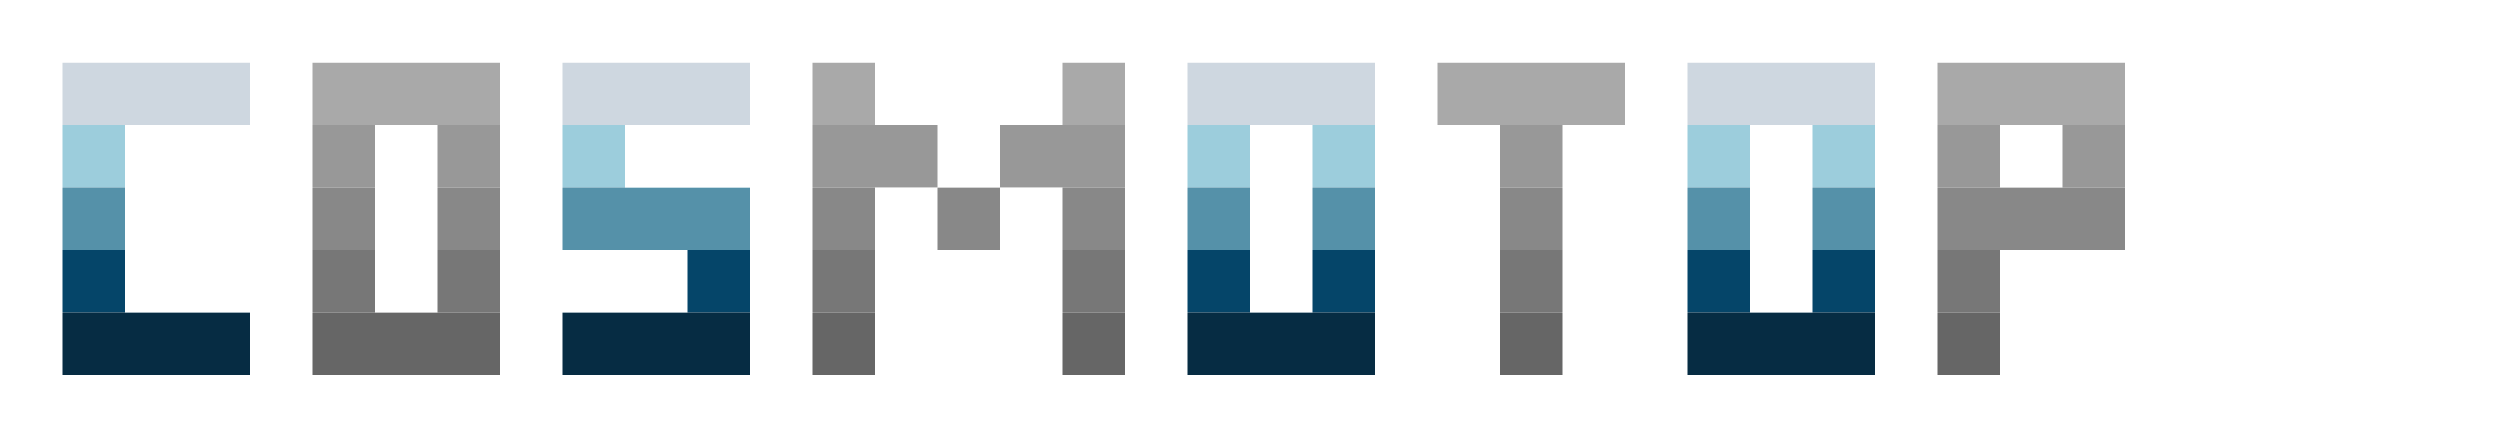
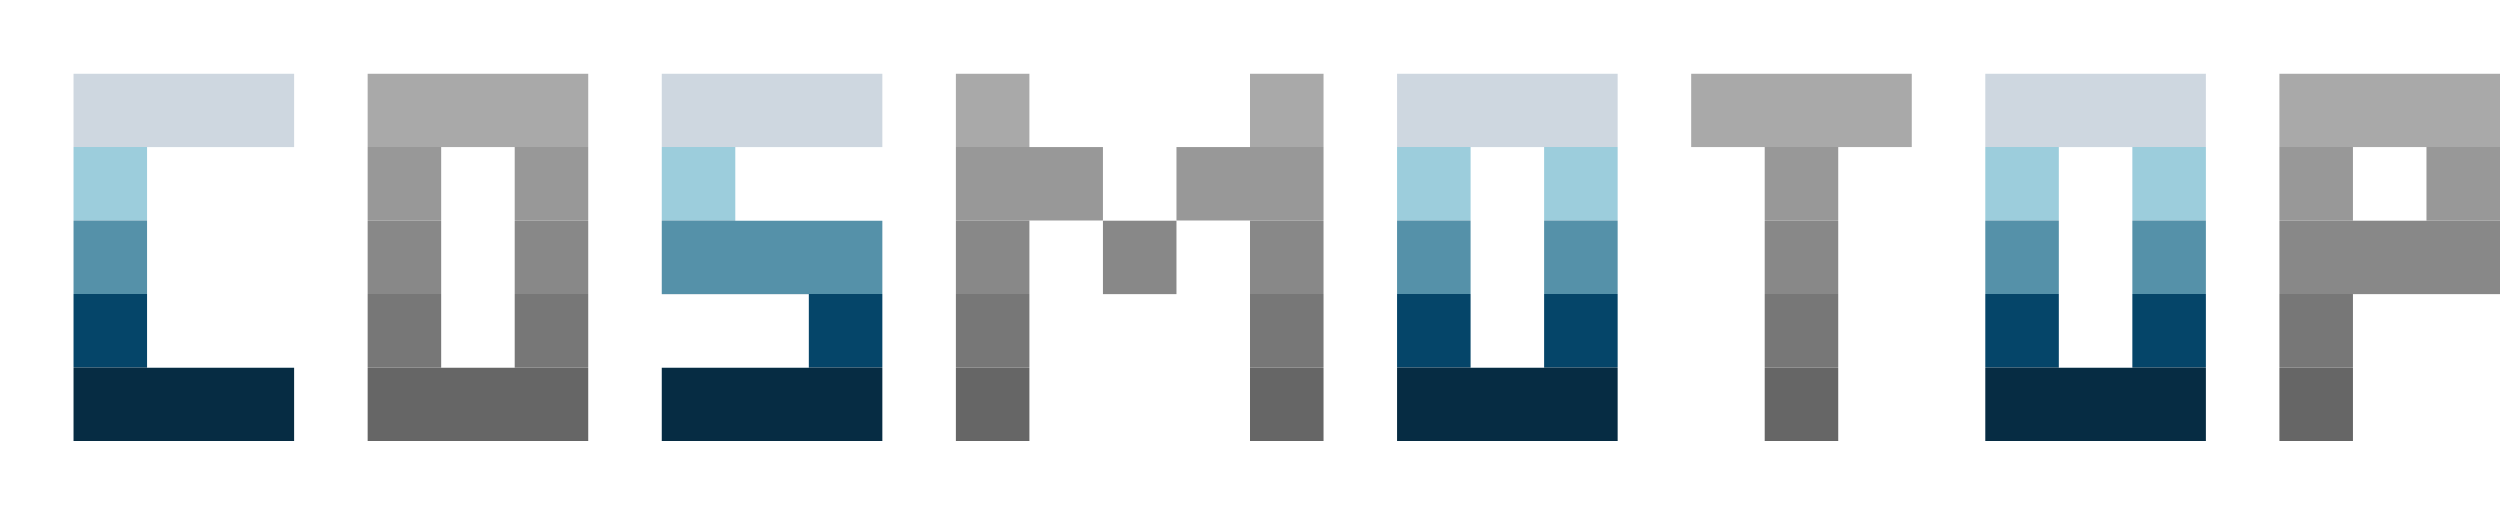
- <svg xmlns="http://www.w3.org/2000/svg" width="800" height="140">
+ <svg xmlns="http://www.w3.org/2000/svg" width="680" height="140">
  <defs>
    <pattern id="orange-stripes" width="340" height="120" patternUnits="userSpaceOnUse">
      <rect y="20" width="340" height="20" fill="#ced7e0" />
      <rect y="40" width="340" height="20" fill="#9ccddc" />
      <rect y="60" width="340" height="20" fill="#5591a9" />
      <rect y="80" width="340" height="20" fill="#054569" />
      <rect y="100" width="340" height="20" fill="#062c43" />
    </pattern>
    <pattern id="gray-stripes" width="340" height="120" patternUnits="userSpaceOnUse">
      <rect y="20" width="340" height="20" fill="#A9A9A9" />
      <rect y="40" width="340" height="20" fill="#989898" />
      <rect y="60" width="340" height="20" fill="#888888" />
      <rect y="80" width="340" height="20" fill="#777777" />
      <rect y="100" width="340" height="20" fill="#666666" />
    </pattern>
  </defs>
  <path d="M20,20 H80 V40 H40 V100 H20 Z M20,100 H80 V120 H20 Z" fill="url(#orange-stripes)" />
  <path d="M100,20 H160 V40 H100 Z M100,40 H120 V100 H100 Z M140,40 H160 V100 H140 Z M100,100 H160 V120 H100" fill="url(#gray-stripes)" />
  <path d="M180,20 H240 V40 H180 Z M180,40 H200 V80 H180 Z M200,60 H220 V80 H200 Z M180,100 H220 V60 H240 V120 H180" fill="url(#orange-stripes)" />
  <path d="M260,20 H280 V120 H260 Z M280,40 H300 V60 H280 Z M300,60 H320 V80 H300 Z M320,40 H340 V60 H320 Z M340,20 H360 V120 H340" fill="url(#gray-stripes)" />
  <path d="M380,20 H440 V40 H380 Z M380,40 H400 V100 H380 Z M420,40 H440 V100 H420 Z M380,100 H440 V120 H380" fill="url(#orange-stripes)" />
  <path d="M460,20 H520 V40 H500 V120 H480 V40 H460 V20 Z" fill="url(#gray-stripes)" />
  <path d="M540,20 H600 V40 H540 Z M540,40 H560 V100 H540 Z M580,40 H600 V100 H580 Z M540,100 H600 V120 H540" fill="url(#orange-stripes)" />
  <path d="M620,20 H680 V80 H660 V40 H620 V20 Z M620,40 H640 V120 H620 Z M640,60 H660 V80 H640" fill="url(#gray-stripes)" />
</svg>
